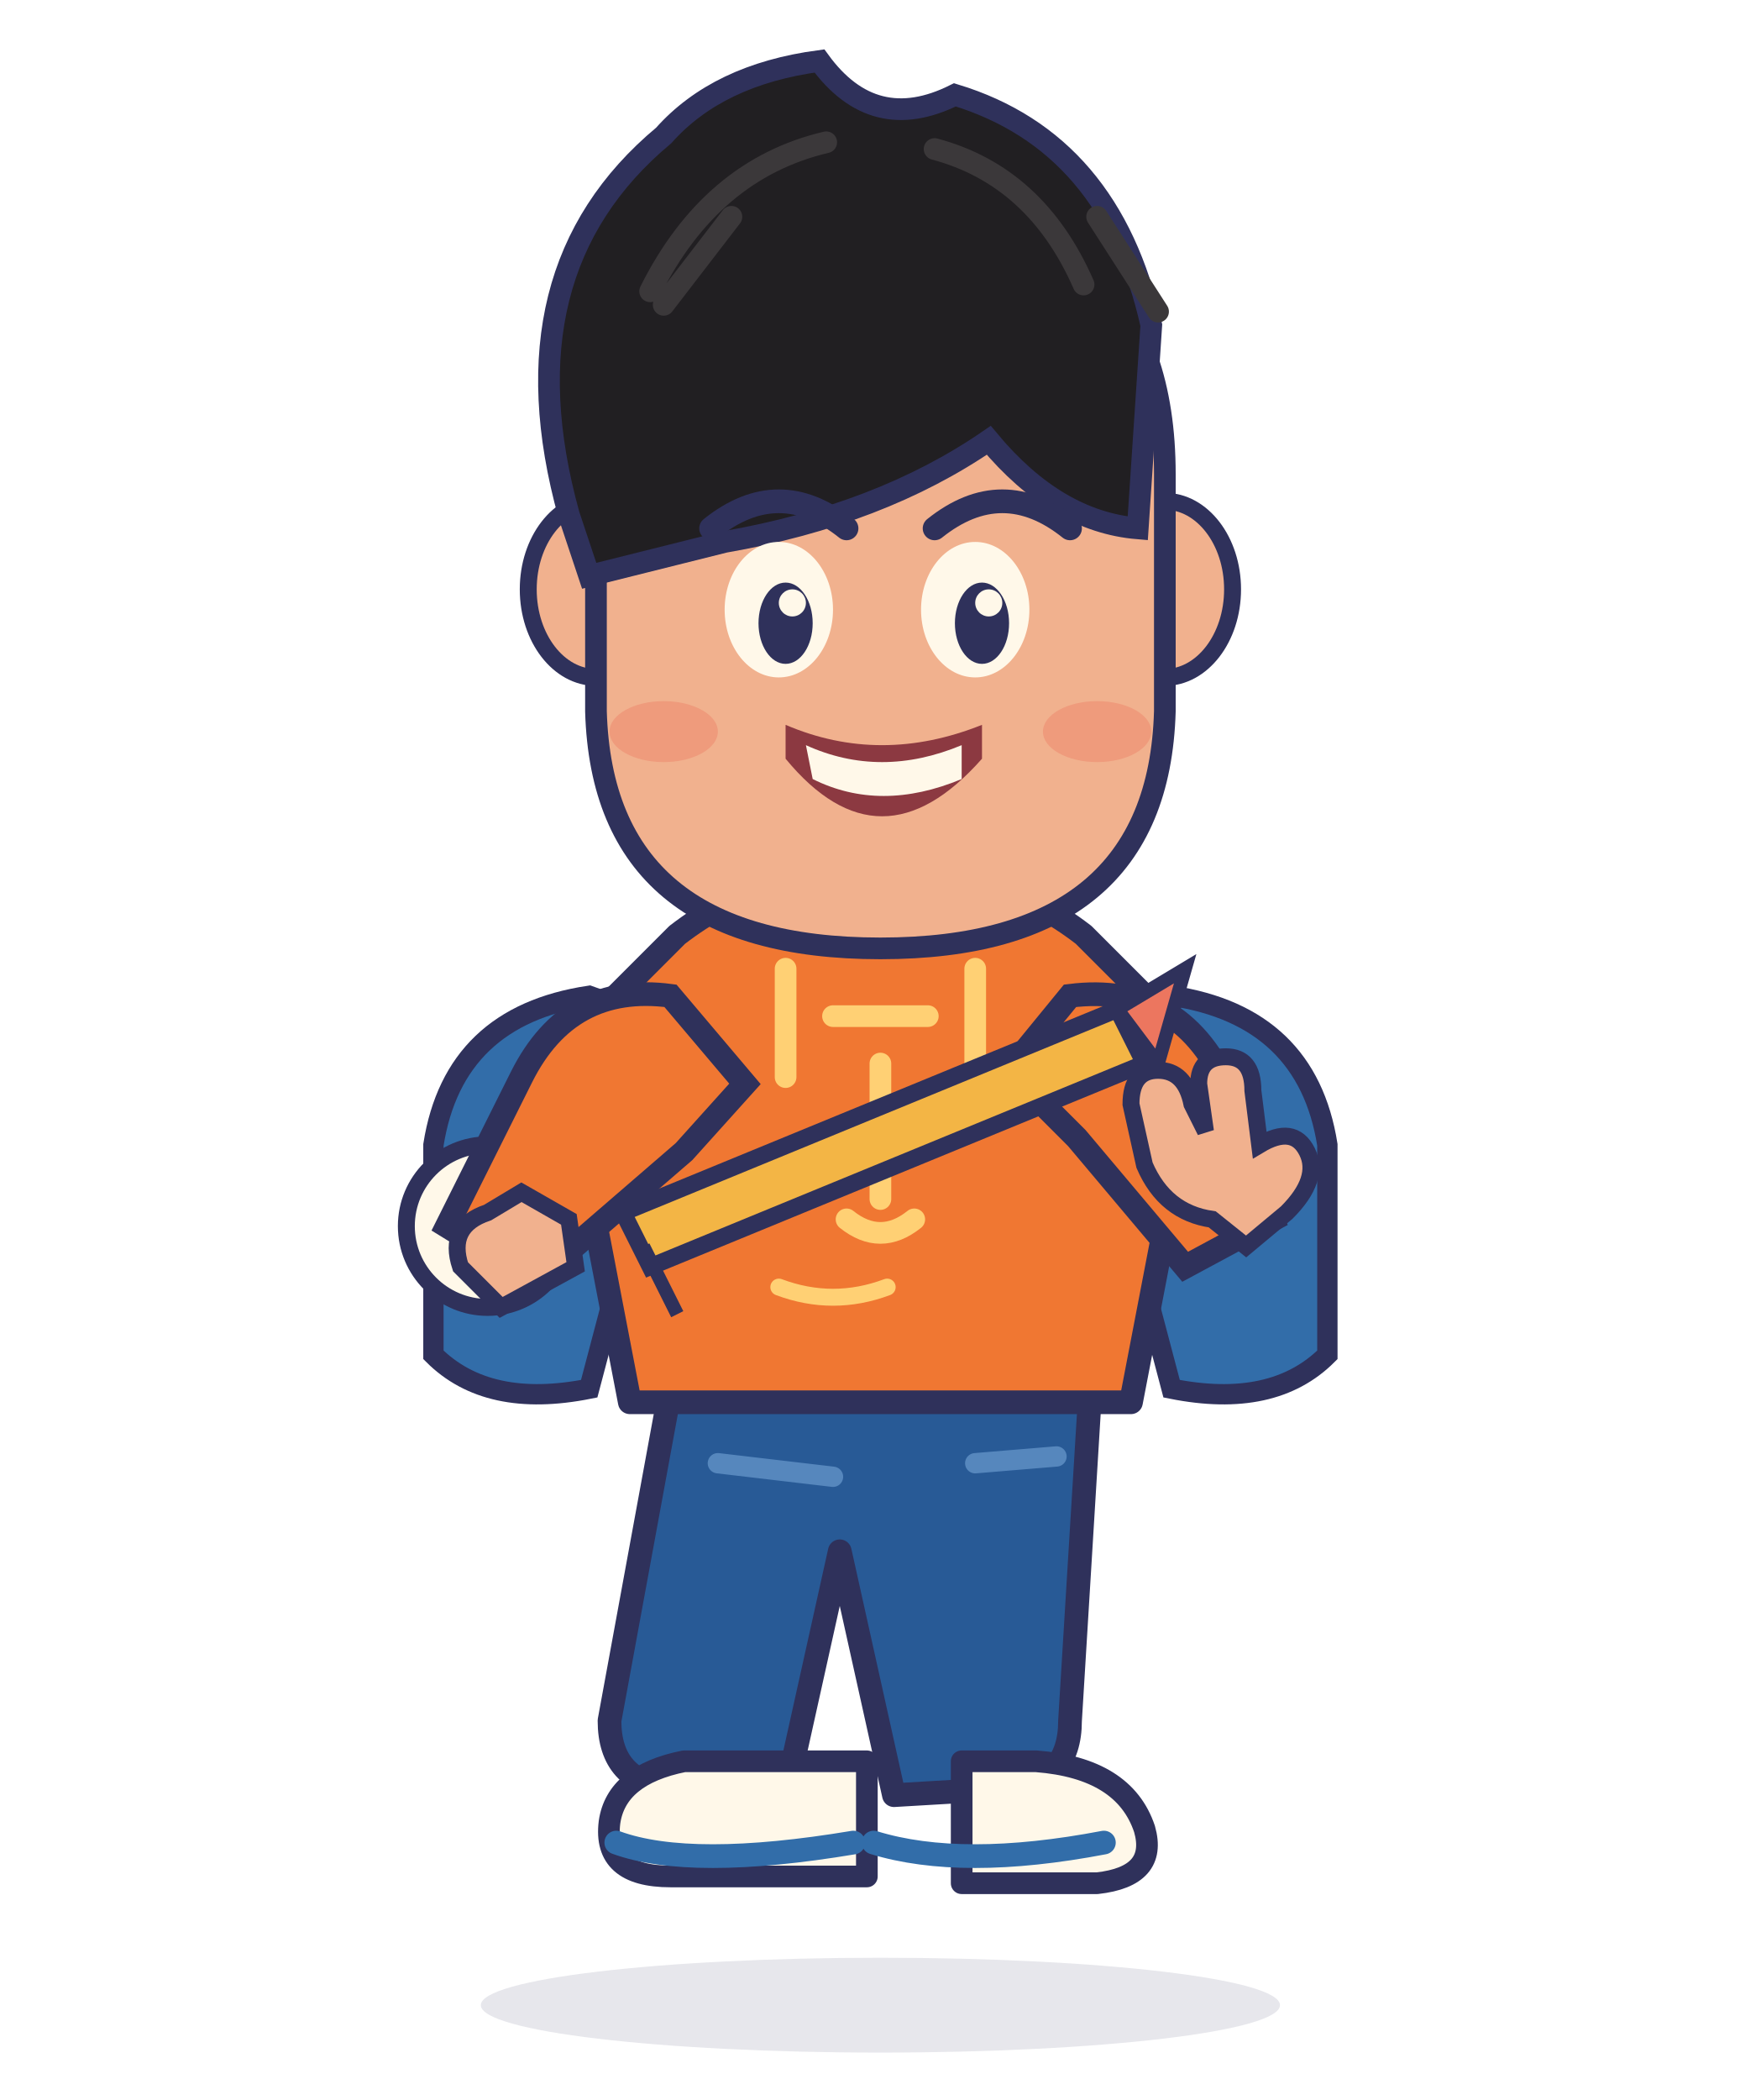
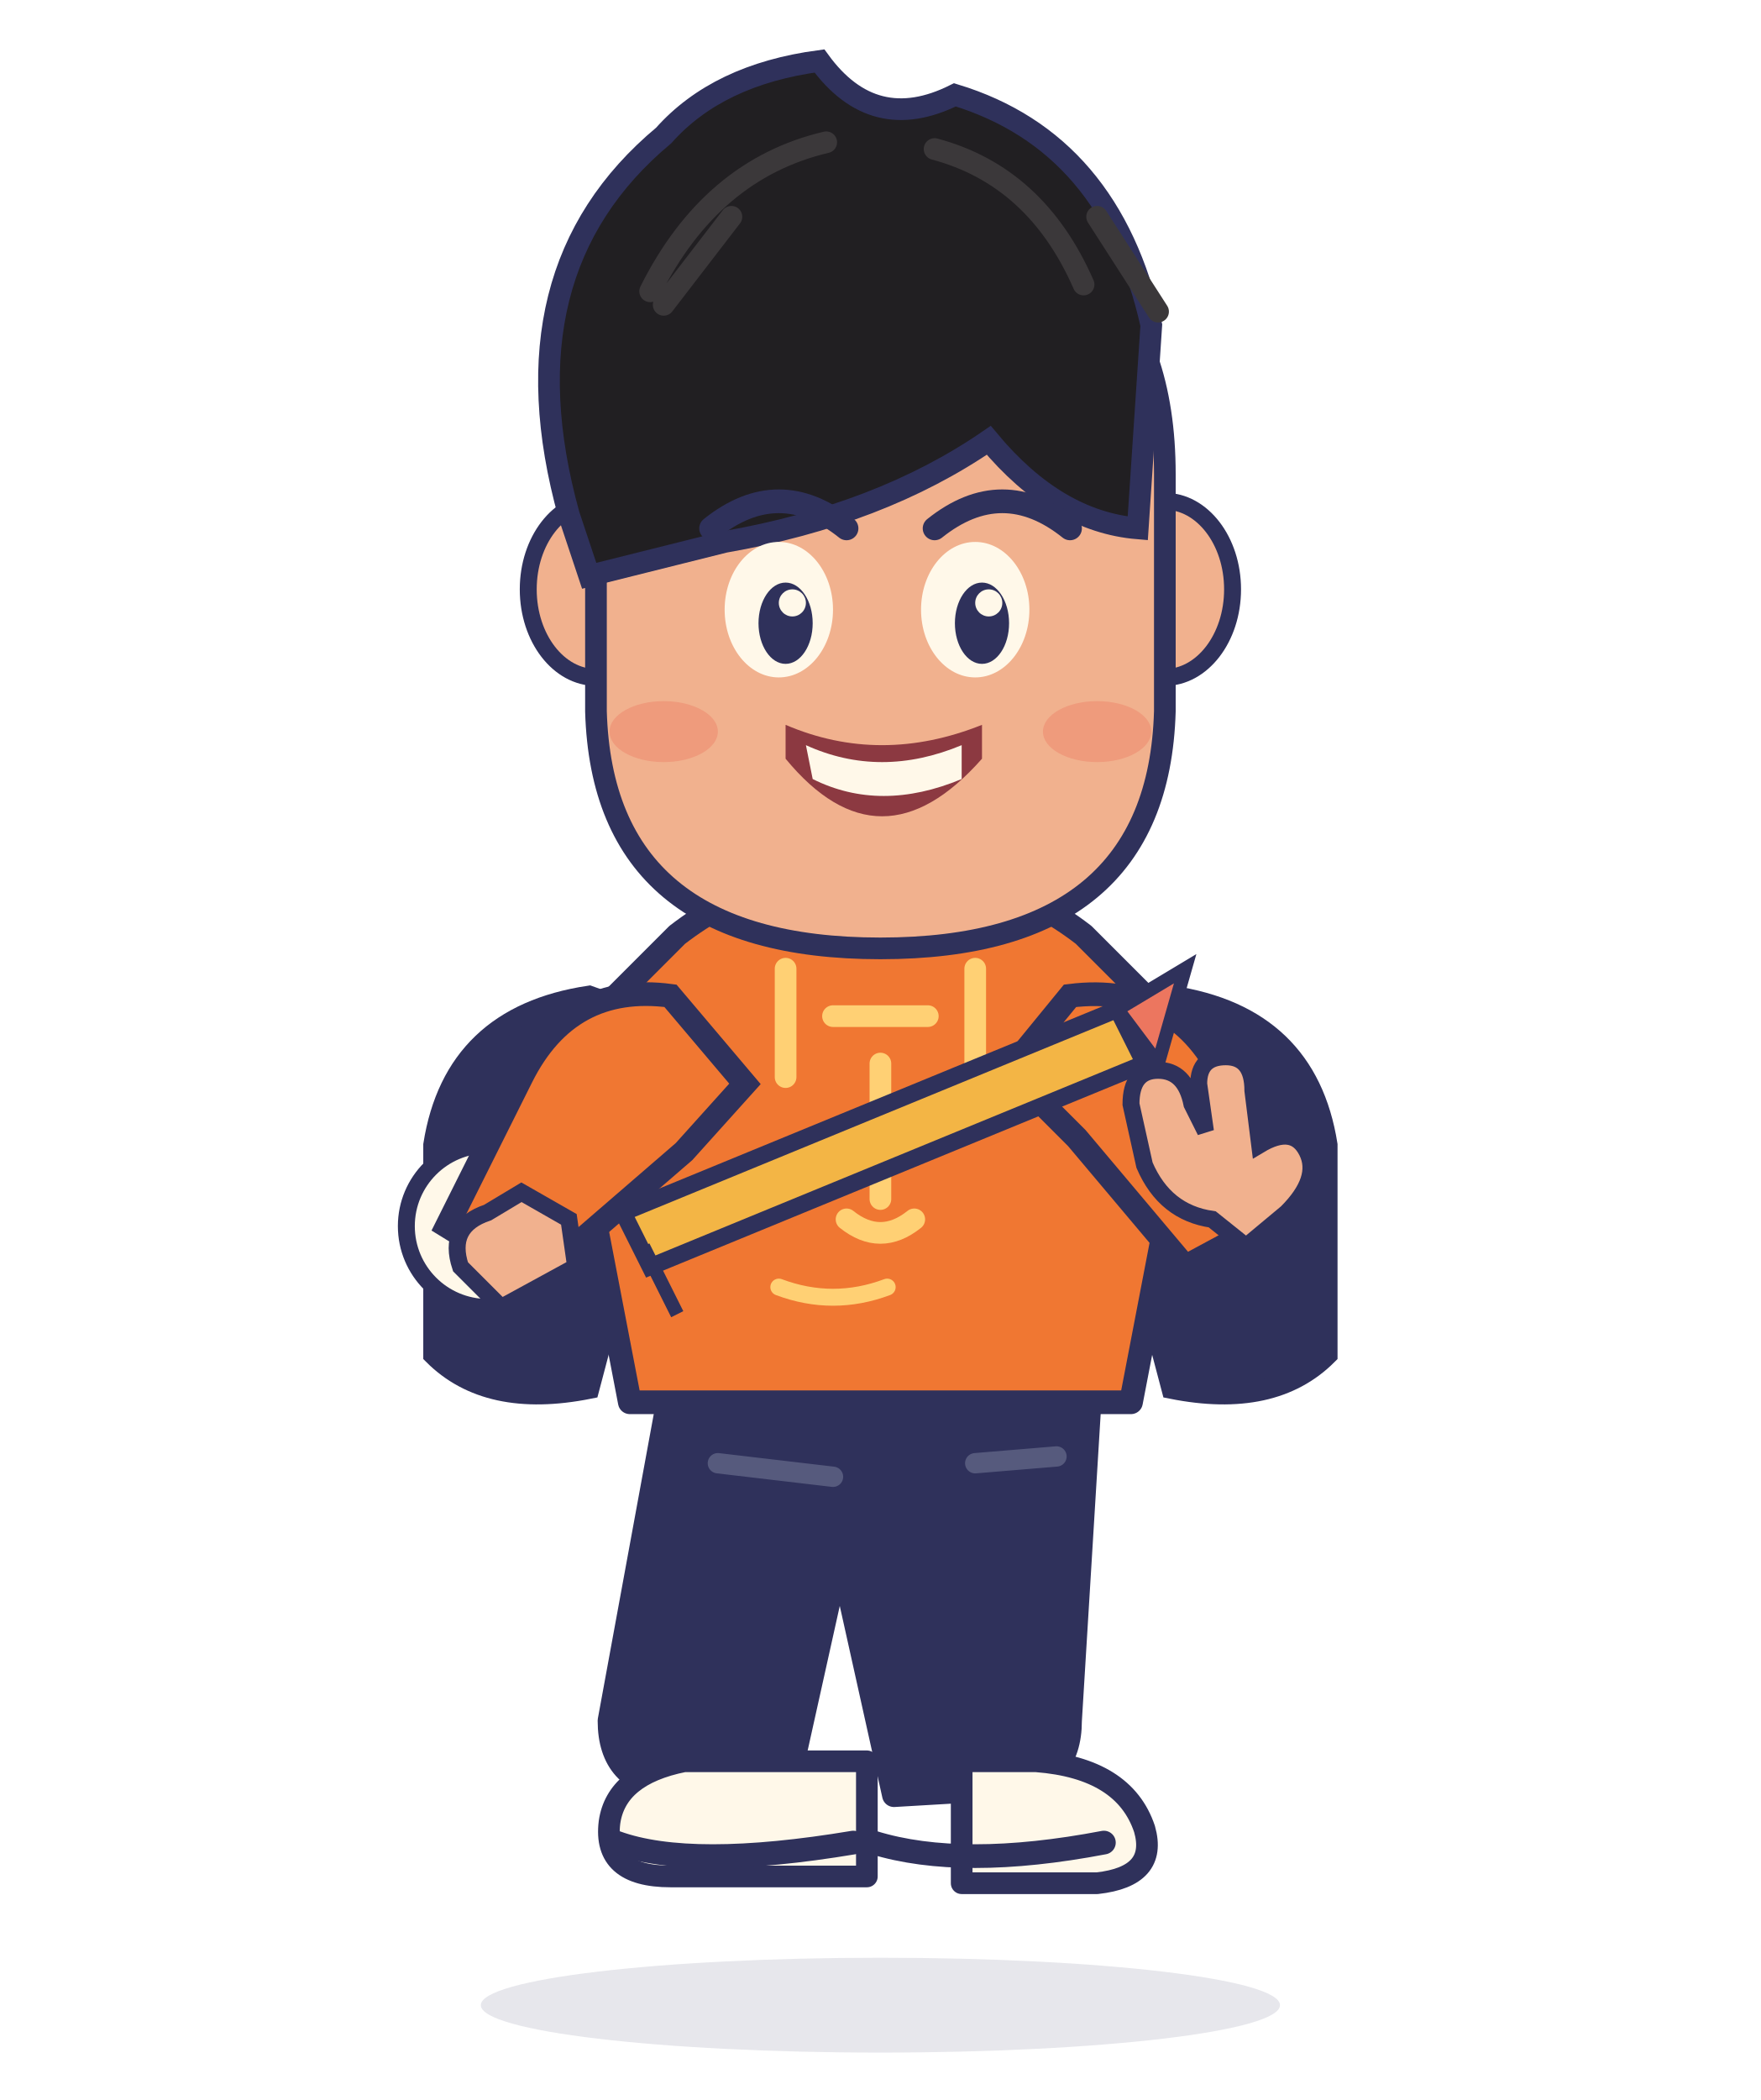
<svg xmlns="http://www.w3.org/2000/svg" viewBox="0 0 260 310" role="img" aria-label="Nusa — happy / pencil">
  <ellipse cx="130" cy="296" rx="59" ry="7" fill="#2f315b" opacity=".12" />
-   <path d="M87 147q-20 3-23 22v31q8 8 23 5l14-53Zm86 0q20 3 23 22v31q-8 8-23 5l-14-53Z" fill="#326da9" stroke="#2f315b" stroke-width="3" />
-   <path d="M98 145q-8 17-5 43m68-43q8 17 5 43" fill="none" stroke="#326da9" stroke-width="10" stroke-linecap="round" />
+   <path d="M87 147q-20 3-23 22v31q8 8 23 5l14-53Zm86 0q20 3 23 22v31q-8 8-23 5l-14-53Z" fill="#2f315b" stroke="#2f315b" stroke-width="3" />
+   <path d="M98 145q-8 17-5 43m68-43q8 17 5 43" fill="none" stroke="#2f315b" stroke-width="10" stroke-linecap="round" />
  <circle cx="72" cy="181" r="12" fill="#fff8e9" stroke="#2f315b" stroke-width="2.5" />
  <path d="m72 171 3 9-3 11-3-11Z" fill="#ec765f" />
  <circle cx="72" cy="181" r="1.7" fill="#249d87" />
-   <path d="M99 205h62l-3 49q0 9-9 10l-17 1-8-36-8 36-17-1q-9-1-9-10Z" fill="#285a96" stroke="#2f315b" stroke-width="3.5" stroke-linejoin="round" />
-   <path d="m106 216 17 2m21-2 12-1" fill="none" stroke="#5687bd" stroke-width="3" stroke-linecap="round" />
+   <path d="M99 205h62l-3 49q0 9-9 10l-17 1-8-36-8 36-17-1q-9-1-9-10Z" fill="#2f315b" stroke="#2f315b" stroke-width="3.5" stroke-linejoin="round" />
+   <path d="m106 216 17 2m21-2 12-1" fill="none" stroke="#565a7d" stroke-width="3" stroke-linecap="round" />
  <path d="M111 260h17v17H99q-10 0-9-8 1-7 11-9Zm31 0h11q13 1 16 10 2 7-7 8h-20Z" fill="#fff8e9" stroke="#2f315b" stroke-width="3.2" stroke-linejoin="round" />
-   <path d="M91 272q11 4 35 0m3 0q13 4 34 0" fill="none" stroke="#326da9" stroke-width="3.5" stroke-linecap="round" />
+   <path d="M91 272q11 4 35 0m3 0q13 4 34 0" fill="none" stroke="#2f315b" stroke-width="3.5" stroke-linecap="round" />
  <path d="M108 116h44v27q-3 13-22 13t-22-13Z" fill="#f1b18e" stroke="#2f315b" stroke-width="2.5" />
  <path d="M100 138q13-10 30-10t30 10l17 17-10 52H93l-10-52Z" fill="#f07732" stroke="#2f315b" stroke-width="3.5" stroke-linejoin="round" />
  <path d="M116 143v16m28-16v16m-14-2v20m-7-27h14m-12 30q5 4 10 0" fill="none" stroke="#ffd074" stroke-width="3.2" stroke-linecap="round" />
  <path d="M115 190q8 3 16 0" fill="none" stroke="#ffd074" stroke-width="2.5" stroke-linecap="round" />
  <path d="M99 147q-15-2-22 12l-11 22 13 8 22-19 9-10Zm59 0q16-2 23 13l7 20-13 7-16-19-10-10Z" fill="#f07732" stroke="#2f315b" stroke-width="3.5" />
  <path d="M72 179q-6 2-4 8l6 6 11-6-1-7-7-4Zm107 1q-7-1-10-8l-2-9q0-5 4-5t5 5l2 4-1-7q0-4 4-4t4 5l1 8q5-3 7 1t-3 9l-6 5Z" fill="#f1b18e" stroke="#2f315b" stroke-width="2.5" />
  <path d="m92 179 73-30 4 8-73 30Z" fill="#f3b545" stroke="#2f315b" stroke-width="2.5" />
  <path d="m165 149 10-6-4 14Z" fill="#ec765f" stroke="#2f315b" stroke-width="2" />
  <path d="m95 184 5 10" stroke="#2f315b" stroke-width="2" />
  <ellipse cx="88" cy="87" rx="10" ry="13" fill="#f1b18e" stroke="#2f315b" stroke-width="2.5" />
  <ellipse cx="172" cy="87" rx="10" ry="13" fill="#f1b18e" stroke="#2f315b" stroke-width="2.5" />
  <path d="M88 70q0-39 42-41 42 2 42 41v35q-1 35-42 35t-42-35Z" fill="#f1b18e" stroke="#2f315b" stroke-width="3.2" stroke-linejoin="round" />
  <path d="M84 76q-10-36 14-56 8-9 23-11 8 11 20 5 23 7 29 34l-2 30q-12-1-22-13-16 11-39 15l-20 5Z" fill="#211f22" stroke="#2f315b" stroke-width="3.2" />
  <path d="M96 43q9-18 26-22m16 1q15 4 22 20m-52-10-10 13m64-13 9 14" fill="none" stroke="#3b383a" stroke-width="3.2" stroke-linecap="round" />
  <path d="M105 78q10-8 20 0m13 0q10-8 20 0" fill="none" stroke="#2f315b" stroke-width="3.5" stroke-linecap="round" />
  <ellipse cx="115" cy="90" rx="8" ry="10" fill="#fff8e9" />
  <ellipse cx="144" cy="90" rx="8" ry="10" fill="#fff8e9" />
  <ellipse cx="116" cy="92" rx="4" ry="6" fill="#2f315b" />
  <ellipse cx="145" cy="92" rx="4" ry="6" fill="#2f315b" />
  <circle cx="117" cy="89" r="2" fill="#fff8e9" />
  <circle cx="146" cy="89" r="2" fill="#fff8e9" />
  <ellipse cx="98" cy="108" rx="8" ry="4.5" fill="#ec765f" opacity=".38" />
  <ellipse cx="162" cy="108" rx="8" ry="4.5" fill="#ec765f" opacity=".38" />
  <path d="M116 112q14 17 29 0v-5q-15 6-29 0Z" fill="#8c3941" />
  <path d="M119 110q11 5 23 0v5q-12 5-22 0Z" fill="#fff8e9" />
</svg>
